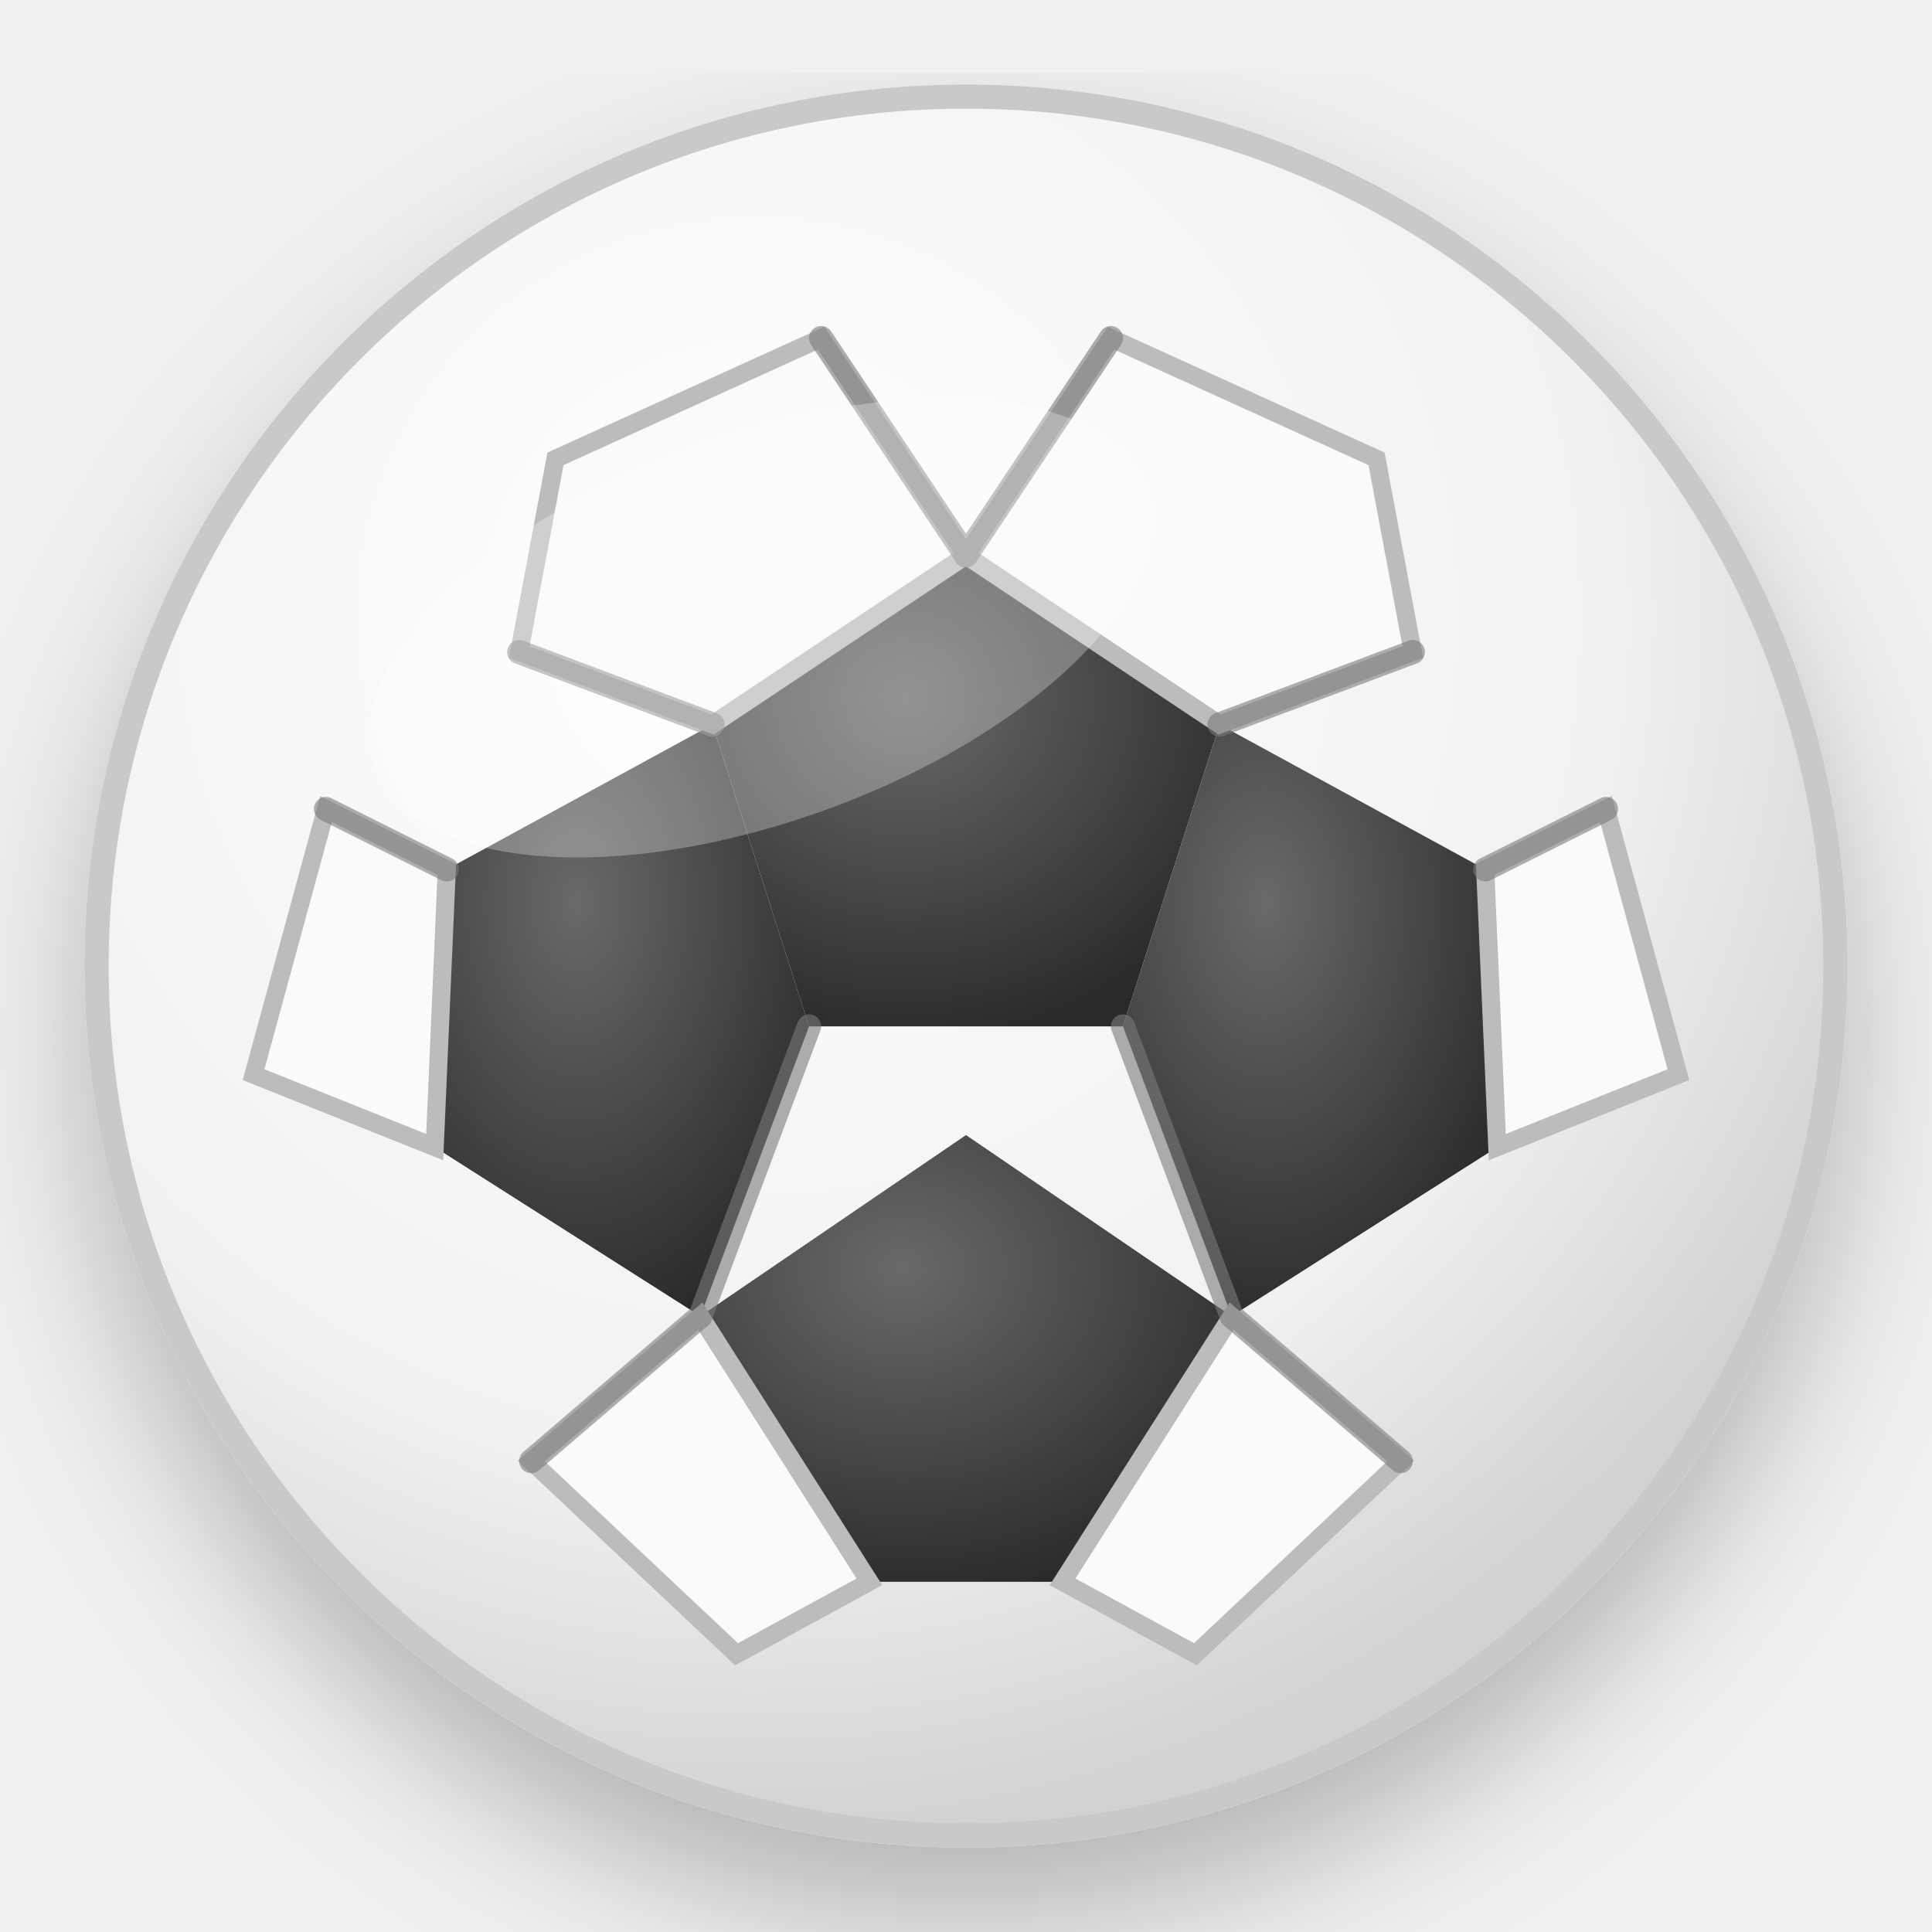
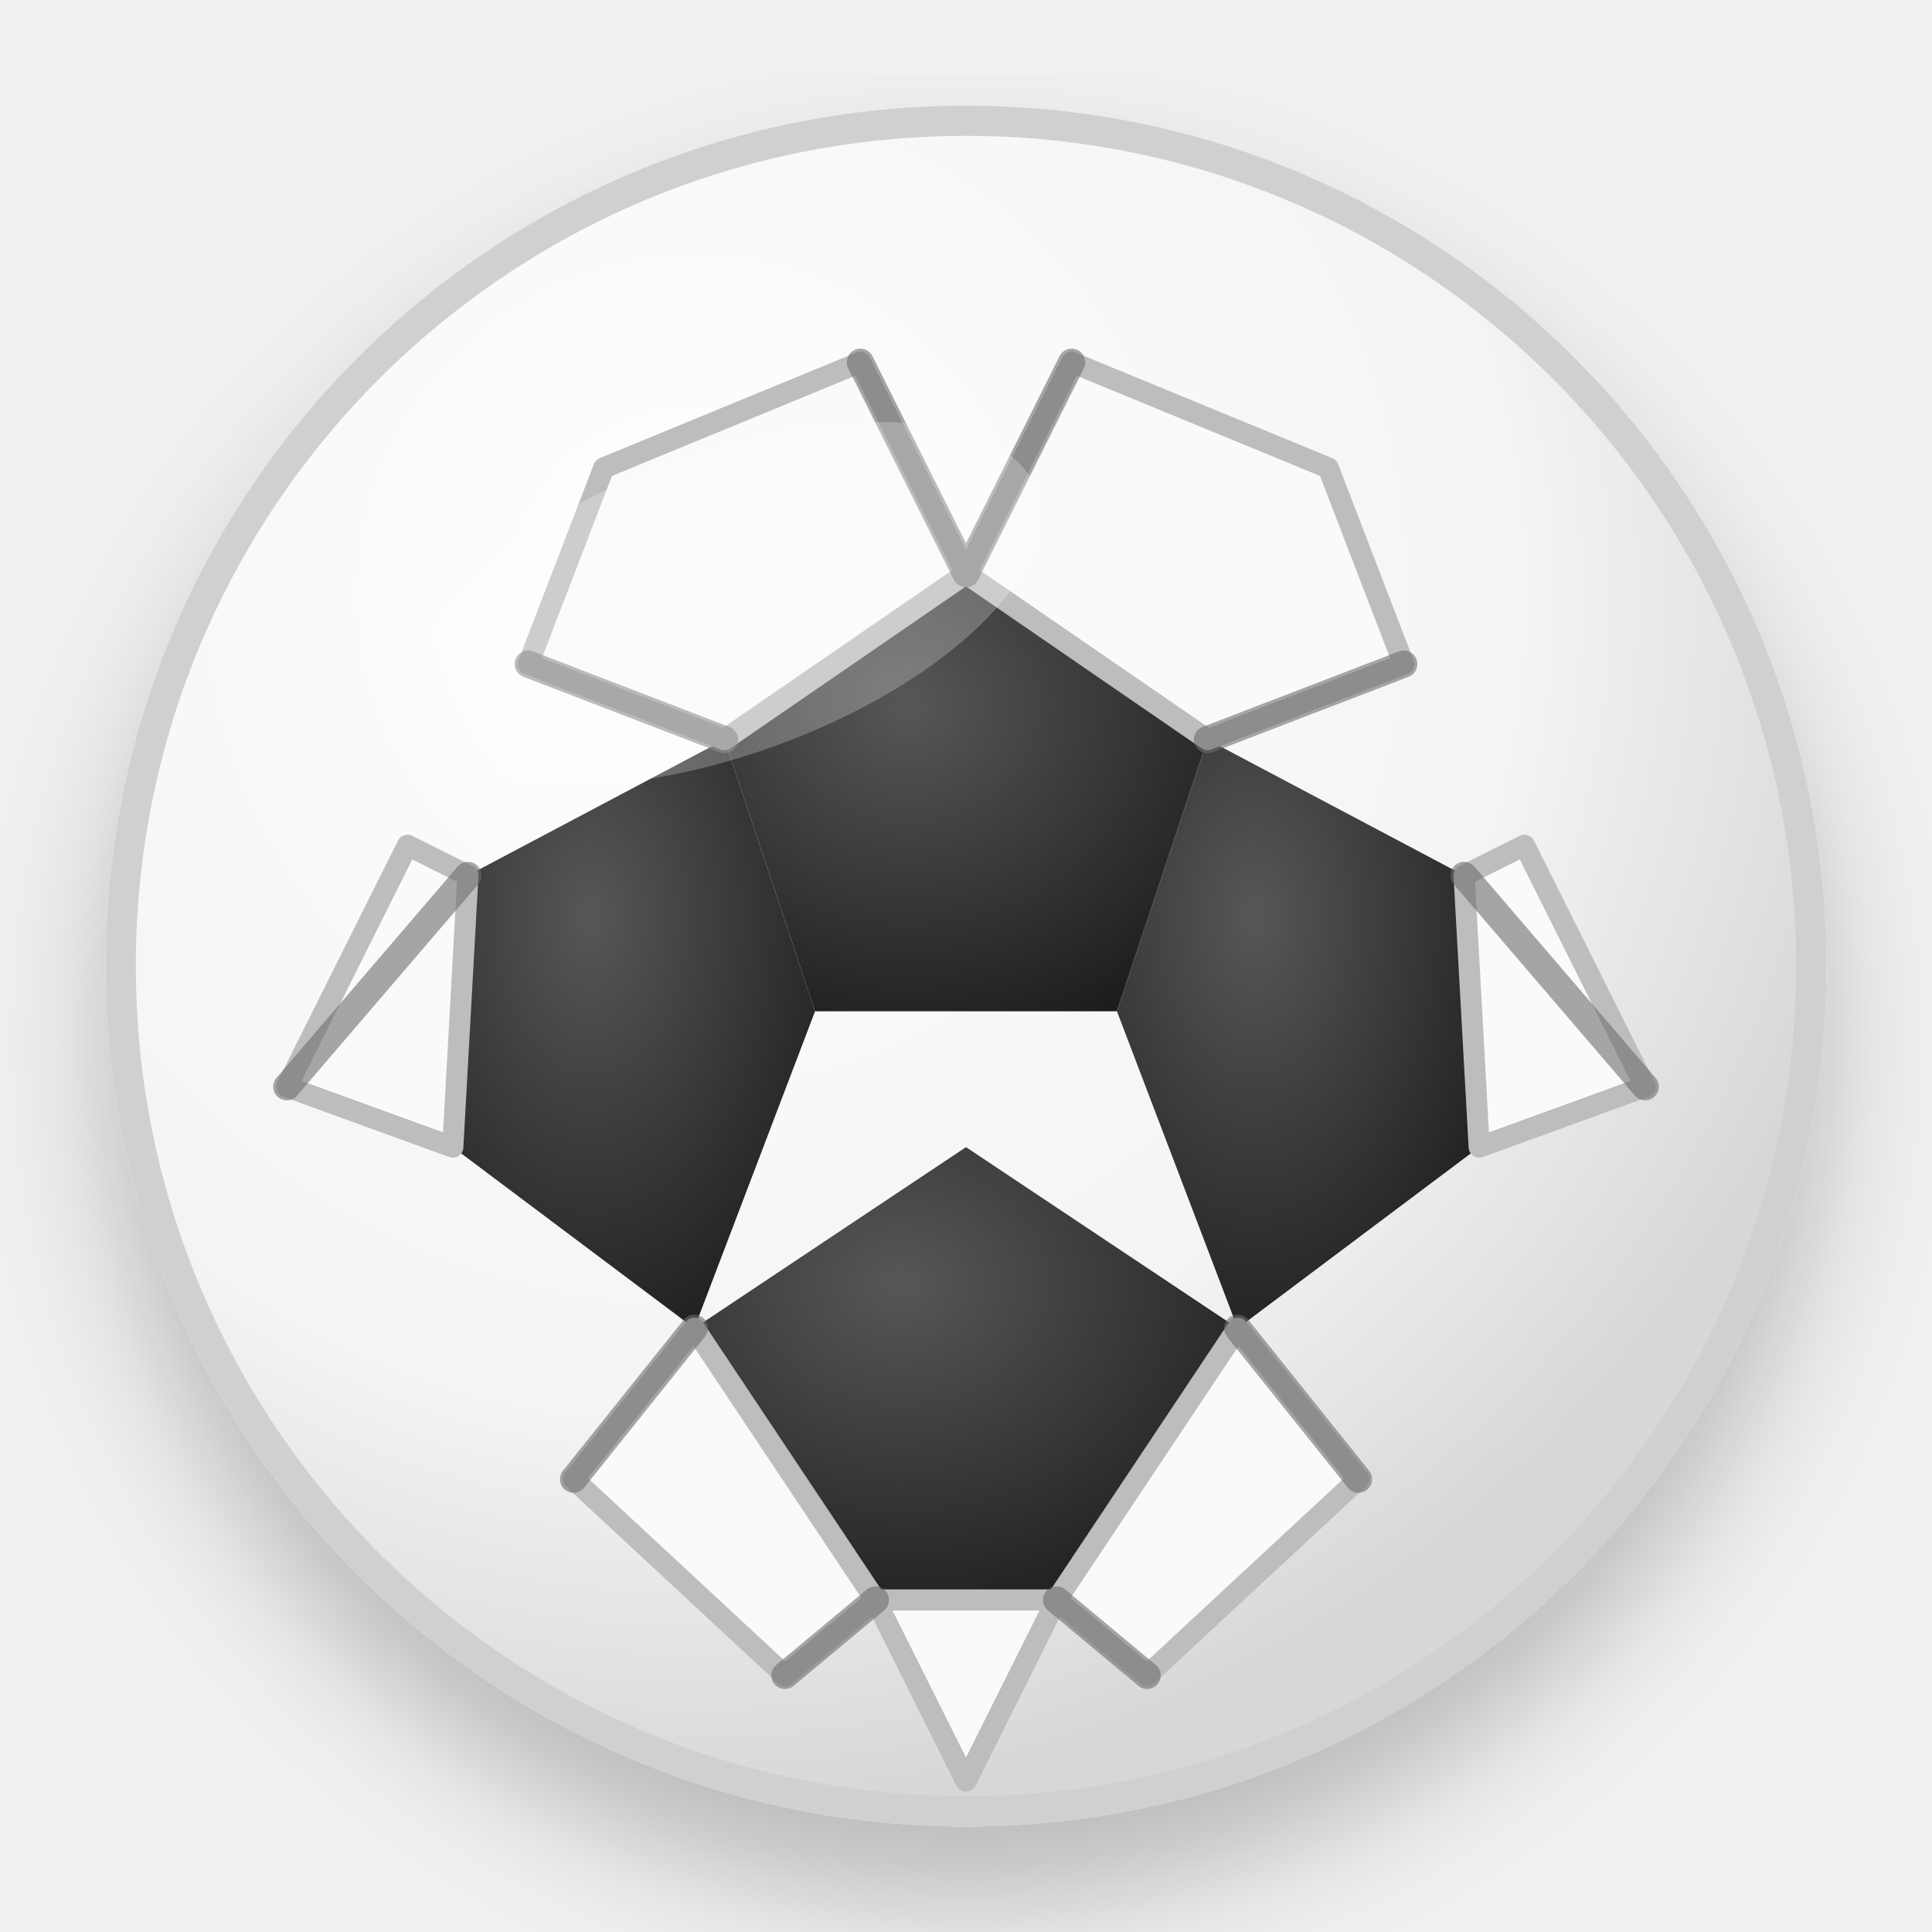
- <svg xmlns="http://www.w3.org/2000/svg" viewBox="0 0 160 160" role="img" aria-labelledby="title">
+ <svg xmlns="http://www.w3.org/2000/svg" viewBox="0 0 128 128" role="img" aria-labelledby="title">
  <defs>
-     <radialGradient id="ballBody" cx="38%" cy="30%" r="70%">
+     <radialGradient id="ballShade" cx="34%" cy="28%" r="72%">
      <stop offset="0%" stop-color="#ffffff" />
-       <stop offset="70%" stop-color="#f1f1f1" />
-       <stop offset="100%" stop-color="#d2d2d2" />
+       <stop offset="68%" stop-color="#f4f4f4" />
+       <stop offset="100%" stop-color="#d7d7d7" />
    </radialGradient>
-     <radialGradient id="panelDark" cx="38%" cy="30%" r="75%">
-       <stop offset="0%" stop-color="#696969" />
-       <stop offset="100%" stop-color="#2a2a2a" />
+     <radialGradient id="darkPanel" cx="38%" cy="30%" r="80%">
+       <stop offset="0%" stop-color="#575757" />
+       <stop offset="100%" stop-color="#1d1d1d" />
    </radialGradient>
-     <filter id="shadow" x="-20%" y="-20%" width="140%" height="140%">
-       <feDropShadow dx="0" dy="6" stdDeviation="6" flood-color="#000000" flood-opacity="0.25" />
+     <filter id="ballShadow" x="-20%" y="-20%" width="140%" height="140%">
+       <feDropShadow dx="0" dy="5" stdDeviation="4" flood-color="#000" flood-opacity="0.22" />
    </filter>
  </defs>
-   <circle cx="80" cy="80" r="72" fill="url(#ballBody)" stroke="#c9c9c9" stroke-width="2" filter="url(#shadow)" />
-   <polygon points="80,46 101,60 93,85 67,85 59,60" fill="url(#panelDark)" />
-   <polygon points="59,60 37,72 36,95 58,109 67,85" fill="url(#panelDark)" />
-   <polygon points="101,60 123,72 124,95 102,109 93,85" fill="url(#panelDark)" />
-   <polygon points="58,109 72,131 88,131 102,109 80,94" fill="url(#panelDark)" />
-   <polygon points="46,38 68,28 80,46 59,60 43,54" fill="#fafafa" stroke="#bcbcbc" stroke-width="1.5" />
-   <polygon points="114,38 92,28 80,46 101,60 117,54" fill="#fafafa" stroke="#bcbcbc" stroke-width="1.5" />
-   <polygon points="27,67 21,89 36,95 37,72" fill="#fafafa" stroke="#bcbcbc" stroke-width="1.5" />
-   <polygon points="133,67 139,89 124,95 123,72" fill="#fafafa" stroke="#bcbcbc" stroke-width="1.5" />
-   <polygon points="44,121 61,137 72,131 58,109" fill="#fafafa" stroke="#bcbcbc" stroke-width="1.5" />
-   <polygon points="116,121 99,137 88,131 102,109" fill="#fafafa" stroke="#bcbcbc" stroke-width="1.5" />
-   <g fill="none" stroke="#7a7a7a" stroke-width="2" stroke-linecap="round" stroke-linejoin="round" opacity="0.6">
-     <path d="M80 46 L92 28" />
-     <path d="M80 46 L68 28" />
-     <path d="M59 60 L43 54" />
-     <path d="M101 60 L117 54" />
-     <path d="M67 85 L58 109" />
-     <path d="M93 85 L102 109" />
-     <path d="M58 109 L44 121" />
-     <path d="M102 109 L116 121" />
-     <path d="M37 72 L27 67" />
-     <path d="M123 72 L133 67" />
+   <circle cx="64" cy="64" r="56" fill="url(#ballShade)" stroke="#d0d0d0" stroke-width="2" filter="url(#ballShadow)" />
+   <polygon points="64,38 80,49 74,67 54,67 48,49" fill="url(#darkPanel)" />
+   <polygon points="48,49 31,58 30,76 46,88 54,67" fill="url(#darkPanel)" />
+   <polygon points="80,49 97,58 98,76 82,88 74,67" fill="url(#darkPanel)" />
+   <polygon points="46,88 58,106 70,106 82,88 64,76" fill="url(#darkPanel)" />
+   <g fill="#fafafa" stroke="#bdbdbd" stroke-width="1.4" stroke-linejoin="round">
+     <polygon points="40,31 57,24 64,38 48,49 35,44" />
+     <polygon points="88,31 71,24 64,38 80,49 93,44" />
+     <polygon points="27,56 19,72 30,76 31,58" />
+     <polygon points="101,56 109,72 98,76 97,58" />
+     <polygon points="38,98 52,111 58,106 46,88" />
+     <polygon points="90,98 76,111 70,106 82,88" />
+     <polygon points="58,106 64,118 70,106" />
  </g>
-   <ellipse cx="63" cy="52" rx="34" ry="16" fill="#ffffff" opacity="0.28" transform="rotate(-20 63 52)" />
+   <g fill="none" stroke="#6c6c6c" stroke-width="1.8" stroke-linecap="round" opacity="0.6">
+     <path d="M64 38L57 24" />
+     <path d="M64 38L71 24" />
+     <path d="M48 49L35 44" />
+     <path d="M80 49L93 44" />
+     <path d="M31 58L19 72" />
+     <path d="M97 58L109 72" />
+     <path d="M46 88L38 98" />
+     <path d="M82 88L90 98" />
+     <path d="M58 106L52 111" />
+     <path d="M70 106L76 111" />
+   </g>
+   <ellipse cx="48" cy="40" rx="22" ry="10" fill="#fff" opacity="0.24" transform="rotate(-20 48 40)" />
</svg>
